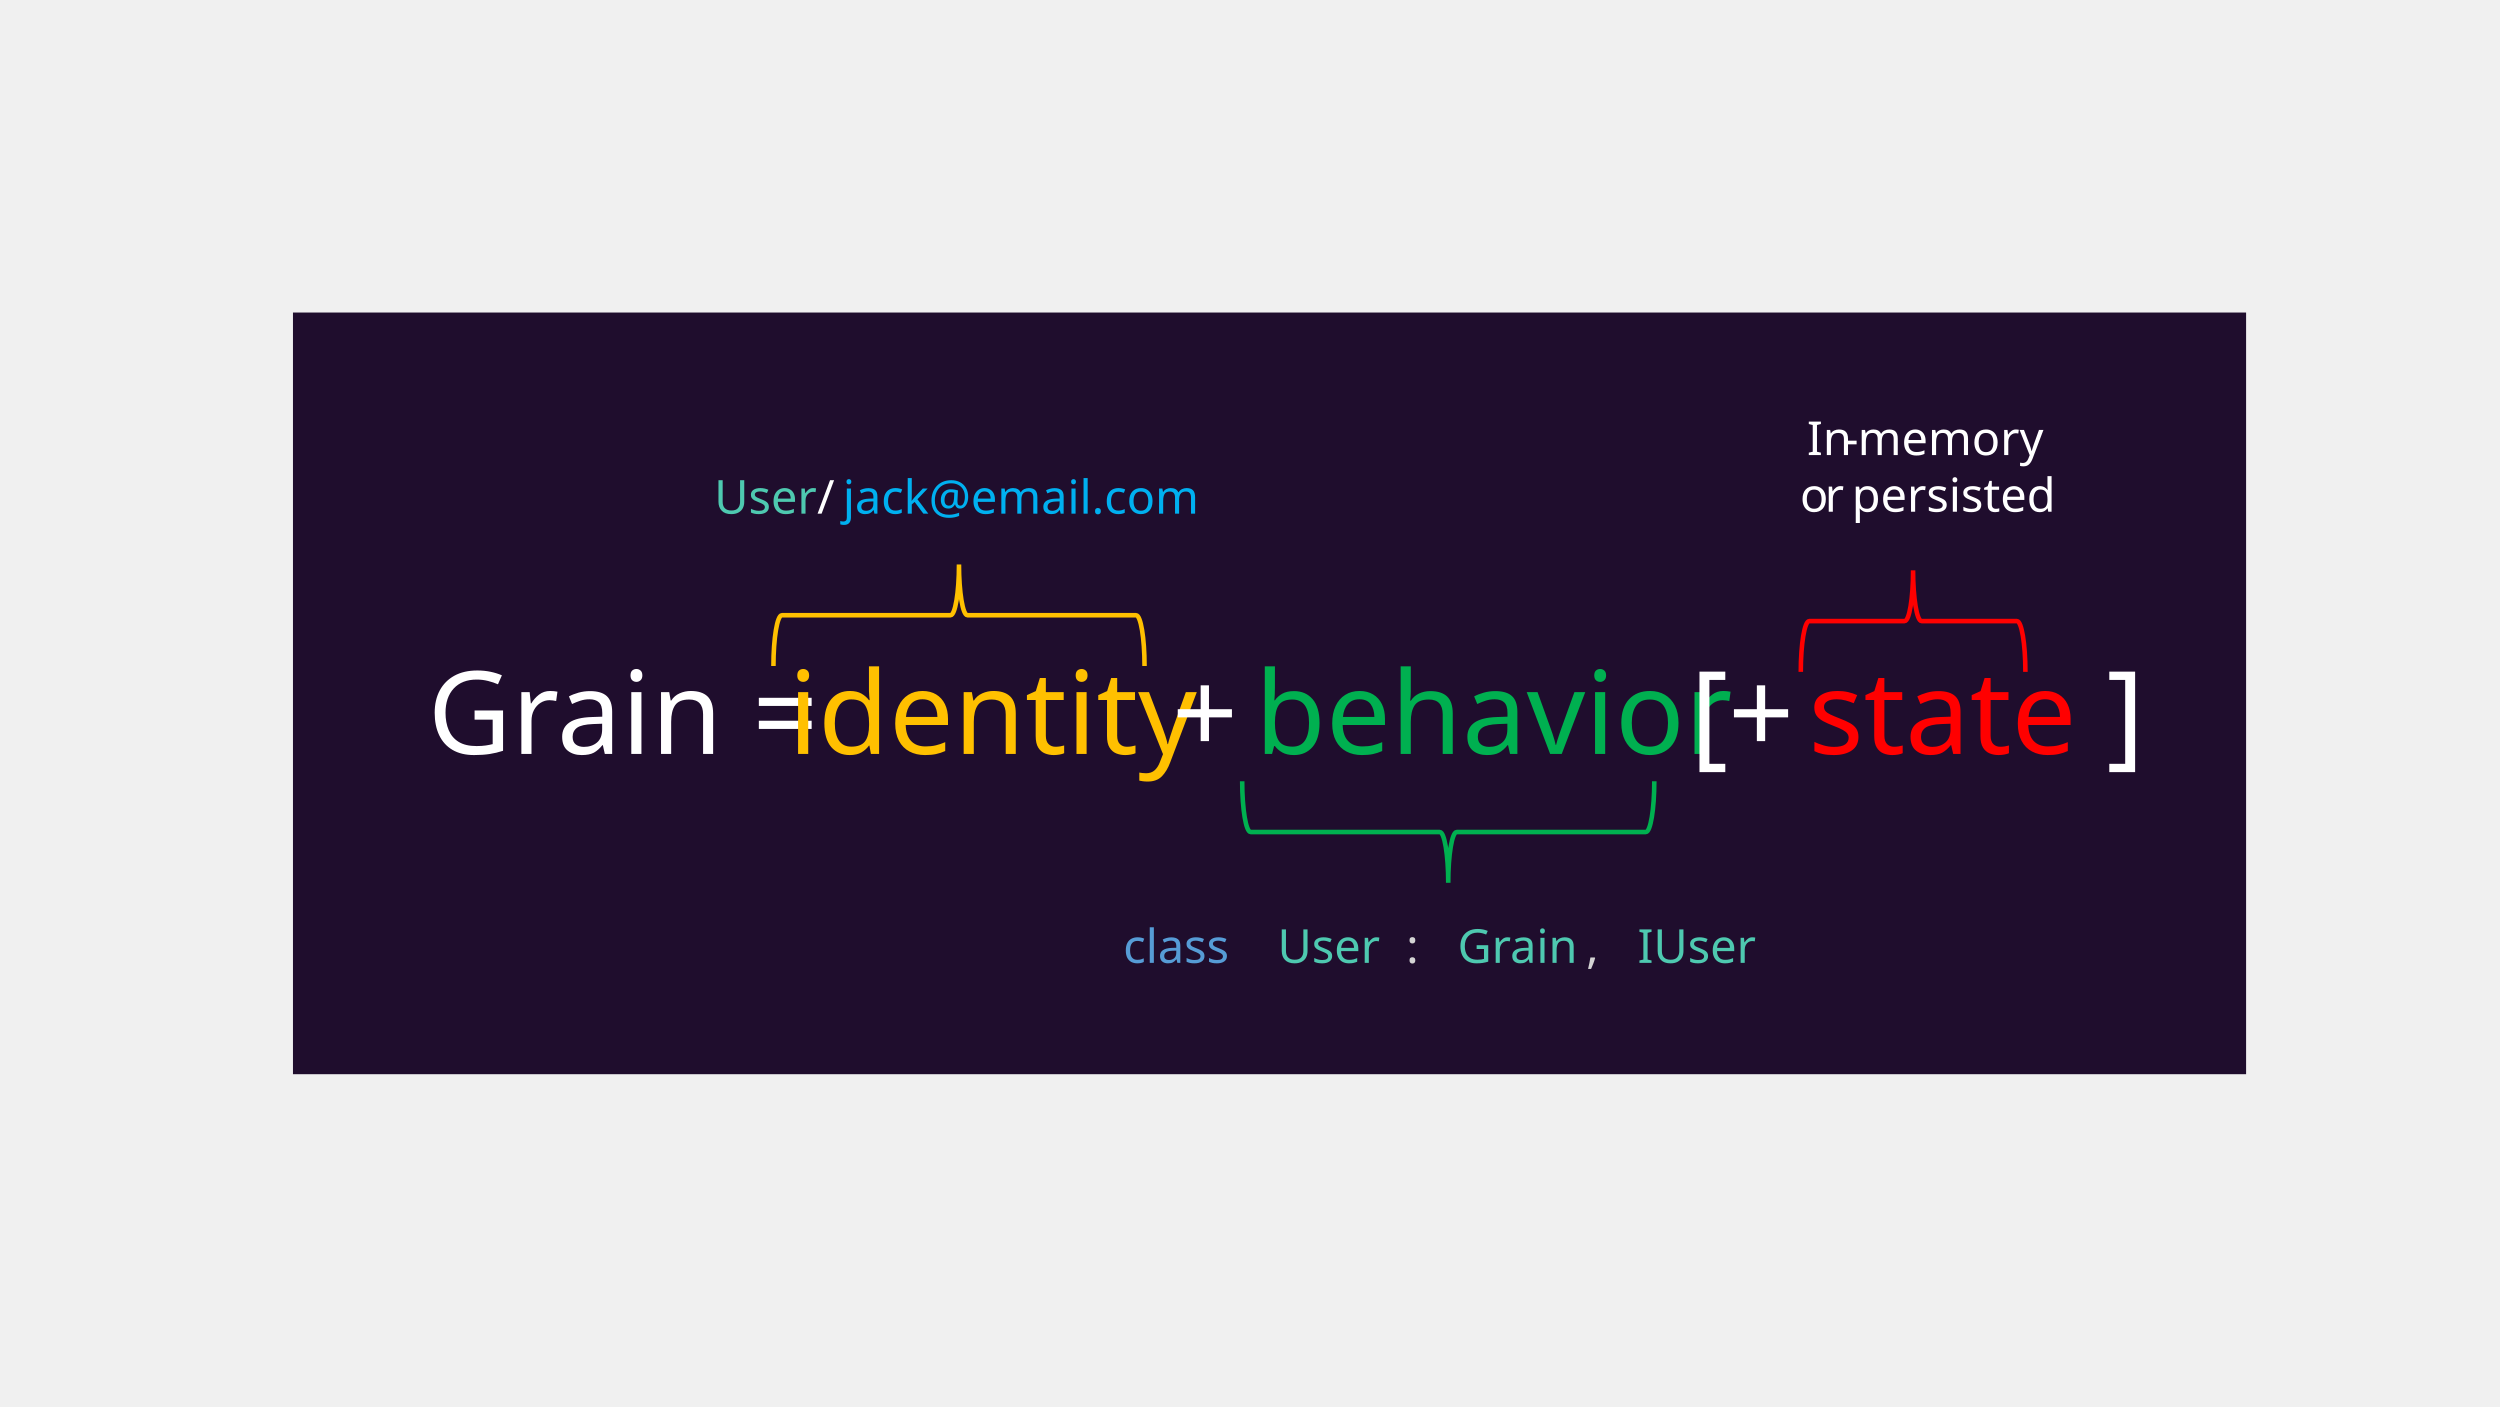
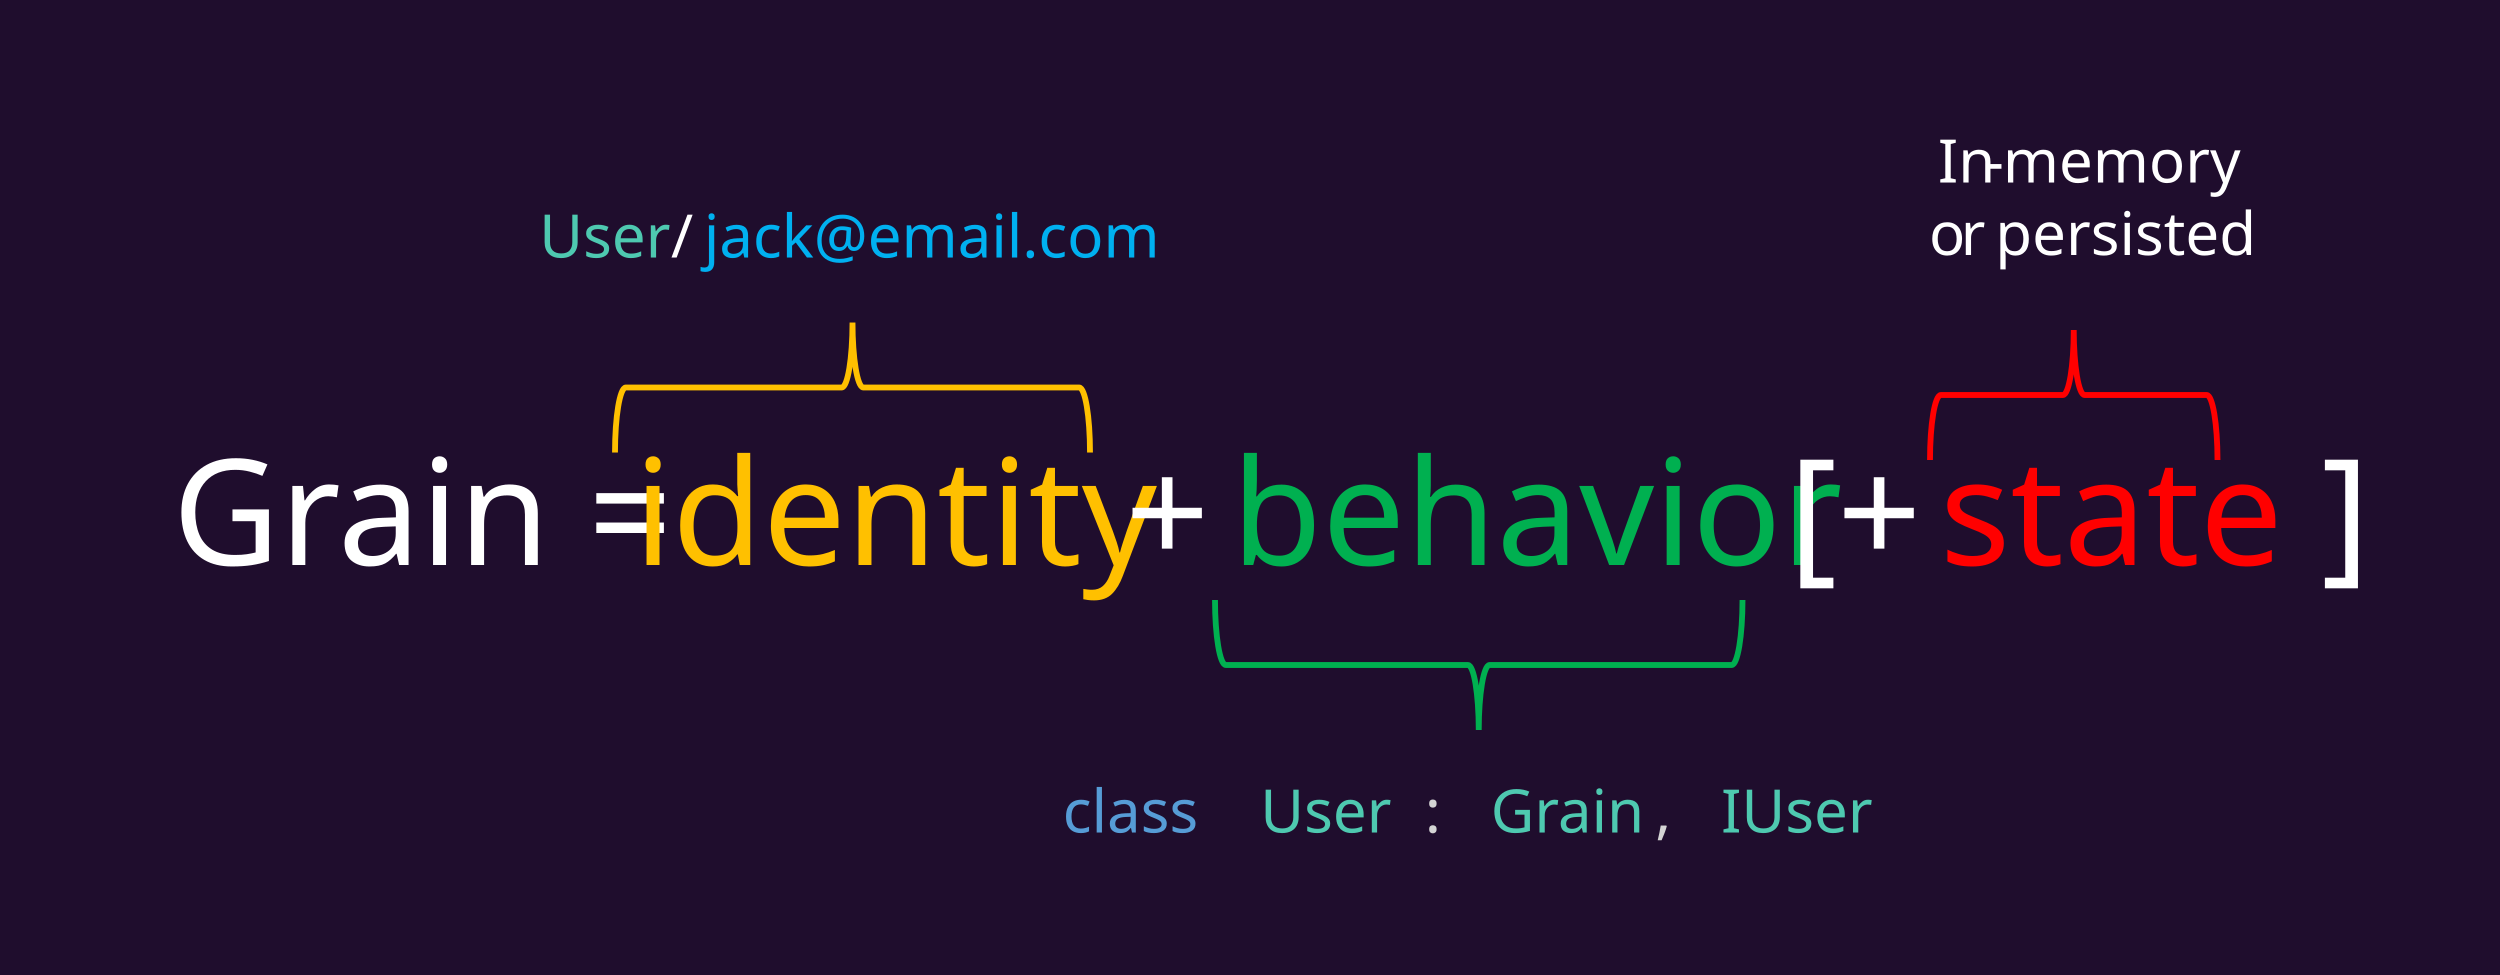
- <svg xmlns="http://www.w3.org/2000/svg" width="1280" height="720" overflow="hidden">
-   <defs>
+ <svg xmlns="http://www.w3.org/2000/svg" width="1000" height="390" overflow="hidden" version="1.1" id="svg3841" style="overflow:hidden">
+   <defs id="defs3787">
    <clipPath id="clip0">
-       <path d="M150 160 1150 160 1150 550 150 550Z" fill-rule="evenodd" clip-rule="evenodd" />
+       <path d="M 150,160 H 1150 V 550 H 150 Z" id="path3784" style="clip-rule:evenodd;fill-rule:evenodd" />
    </clipPath>
  </defs>
-   <g clip-path="url(#clip0)">
-     <rect x="0" y="0" width="1280" height="720" fill="#1F0D2D" />
-     <text fill="#FFFFFF" font-family="Calibri,Calibri_MSFontService,sans-serif" font-weight="400" font-size="59" transform="translate(218.97 386)">
- 			Grain =
- 			<tspan fill="#FFC000" x="184.633" y="0">
- 				identity
- 			</tspan>
-       <tspan x="381.087" y="0">
- 				+
- 			</tspan>
-       <tspan fill="#00B050" x="423.587" y="0">
- 				behavior
- 			</tspan>
-       <tspan x="646.447" y="0">
- 				[+
- 			</tspan>
-       <tspan fill="#FF0000" x="706.947" y="0">
- 				state
- 			</tspan>
- 			]
- 		</text>
-     <path d="M396 341C396 326.641 397.94 315 400.333 315L486.667 315C489.06 315 491 303.359 491 289 491 303.359 492.94 315 495.333 315L581.667 315C584.06 315 586 326.641 586 341" stroke="#FFC000" stroke-width="2.333" stroke-miterlimit="8" fill="none" fill-rule="evenodd" />
-     <text fill="#4EC9B0" font-family="Consolas,Consolas_MSFontService,sans-serif" font-weight="400" font-size="24" transform="translate(365.697 263)">
- 			User
- 			<tspan fill="#FFFFFF" x="52.667" y="0">
- 				/
- 			</tspan>
-       <tspan fill="#00B0F0" x="65.833" y="0">
- 				jack@email.com
- 			</tspan>
+   <g clip-path="url(#clip0)" id="g3839" transform="translate(-150,-160)">
+     <rect x="0" y="0" width="1150" height="550" id="rect3789" style="fill:#1f0d2d" />
+     <text font-weight="400" font-size="59" transform="translate(218.97,386)" id="text3801" style="font-weight:400;font-size:59px;font-family:Calibri, Calibri_MSFontService, sans-serif;fill:#ffffff">Grain = <tspan x="184.633" y="0" id="tspan3791" style="fill:#ffc000">identity</tspan>
+       <tspan x="381.087" y="0" id="tspan3793">+</tspan>
+       <tspan x="423.587" y="0" id="tspan3795" style="fill:#00b050">behavior</tspan>
+       <tspan x="646.447" y="0" id="tspan3797">[+</tspan>
+       <tspan x="706.947" y="0" id="tspan3799" style="fill:#ff0000">state</tspan>
+  ]</text>
+     <path d="m 396,341 c 0,-14.359 1.94,-26 4.333,-26 h 86.334 c 2.393,0 4.333,-11.641 4.333,-26 0,14.359 1.94,26 4.333,26 h 86.334 c 2.393,0 4.333,11.641 4.333,26" stroke-miterlimit="8" id="path3803" style="fill:none;fill-rule:evenodd;stroke:#ffc000;stroke-width:2.333;stroke-miterlimit:8" />
+     <text font-weight="400" font-size="24" transform="translate(365.697,263)" id="text3809" style="font-weight:400;font-size:24px;font-family:Consolas, Consolas_MSFontService, sans-serif;fill:#4ec9b0">User <tspan x="52.667" y="0" id="tspan3805" style="fill:#ffffff">/</tspan>
+       <tspan x="65.833" y="0" id="tspan3807" style="fill:#00b0f0">jack@email.com</tspan>
    </text>
-     <path d="M847 400C847 414.36 845.06 426 842.667 426L745.833 426C743.44 426 741.5 437.641 741.5 452 741.5 437.641 739.56 426 737.167 426L640.333 426C637.94 426 636 414.359 636 400" stroke="#00B050" stroke-width="2.333" stroke-miterlimit="8" fill="none" fill-rule="evenodd" />
-     <text fill="#FFFFFF" font-family="Calibri,Calibri_MSFontService,sans-serif" font-weight="400" font-size="24" transform="translate(925.151 233)">
- 			In
- 			<tspan x="18.667" y="0">
- 				-
- 			</tspan>
-       <tspan x="26" y="0">
- 				memory
- 			</tspan>
-       <tspan x="-3.553" y="29">
- 				o
- 			</tspan>
-       <tspan x="9.113" y="29">
- 				r
- 			</tspan>
-       <tspan x="22.947" y="29">
- 				persisted
- 			</tspan>
+     <path d="m 847,400 c 0,14.36 -1.94,26 -4.333,26 h -96.834 c -2.393,0 -4.333,11.641 -4.333,26 0,-14.359 -1.94,-26 -4.333,-26 H 640.333 C 637.94,426 636,414.359 636,400" stroke-miterlimit="8" id="path3811" style="fill:none;fill-rule:evenodd;stroke:#00b050;stroke-width:2.333;stroke-miterlimit:8" />
+     <text font-weight="400" font-size="24" transform="translate(925.151,233)" id="text3823" style="font-weight:400;font-size:24px;font-family:Calibri, Calibri_MSFontService, sans-serif;fill:#ffffff">In <tspan x="18.667" y="0" id="tspan3813">-</tspan>
+       <tspan x="26" y="0" id="tspan3815">memory</tspan>
+       <tspan x="-3.553" y="29" id="tspan3817">o</tspan>
+       <tspan x="9.113" y="29" id="tspan3819">r</tspan>
+       <tspan x="22.947" y="29" id="tspan3821">persisted</tspan>
    </text>
-     <path d="M922 344C922 329.641 923.94 318 926.333 318L975.167 318C977.56 318 979.5 306.359 979.5 292 979.5 306.359 981.44 318 983.833 318L1032.67 318C1035.06 318 1037 329.641 1037 344" stroke="#FF0000" stroke-width="2.333" stroke-miterlimit="8" fill="none" fill-rule="evenodd" />
-     <text fill="#569CD6" font-family="Consolas,Consolas_MSFontService,sans-serif" font-weight="400" font-size="24" transform="translate(575.102 493)">
- 			class
- 			<tspan fill="#4EC9B0" x="79" y="0">
- 				User
- 			</tspan>
-       <tspan fill="#D4D4D4" x="144.833" y="0">
- 				:
- 			</tspan>
-       <tspan fill="#4EC9B0" x="171.167" y="0">
- 				Grain
- 			</tspan>
-       <tspan fill="#D4D4D4" x="237" y="0">
- 				,
- 			</tspan>
-       <tspan fill="#4EC9B0" x="263.333" y="0">
- 				IUser
- 			</tspan>
+     <path d="m 922,344 c 0,-14.359 1.94,-26 4.333,-26 h 48.834 c 2.393,0 4.333,-11.641 4.333,-26 0,14.359 1.94,26 4.333,26 h 48.837 c 2.39,0 4.33,11.641 4.33,26" stroke-miterlimit="8" id="path3825" style="fill:none;fill-rule:evenodd;stroke:#ff0000;stroke-width:2.333;stroke-miterlimit:8" />
+     <text font-weight="400" font-size="24" transform="translate(575.102,493)" id="text3837" style="font-weight:400;font-size:24px;font-family:Consolas, Consolas_MSFontService, sans-serif;fill:#569cd6">class <tspan x="79" y="0" id="tspan3827" style="fill:#4ec9b0">User</tspan>
+       <tspan x="144.833" y="0" id="tspan3829" style="fill:#d4d4d4">:</tspan>
+       <tspan x="171.167" y="0" id="tspan3831" style="fill:#4ec9b0">Grain</tspan>
+       <tspan x="237" y="0" id="tspan3833" style="fill:#d4d4d4">,</tspan>
+       <tspan x="263.333" y="0" id="tspan3835" style="fill:#4ec9b0">IUser</tspan>
    </text>
  </g>
</svg>
